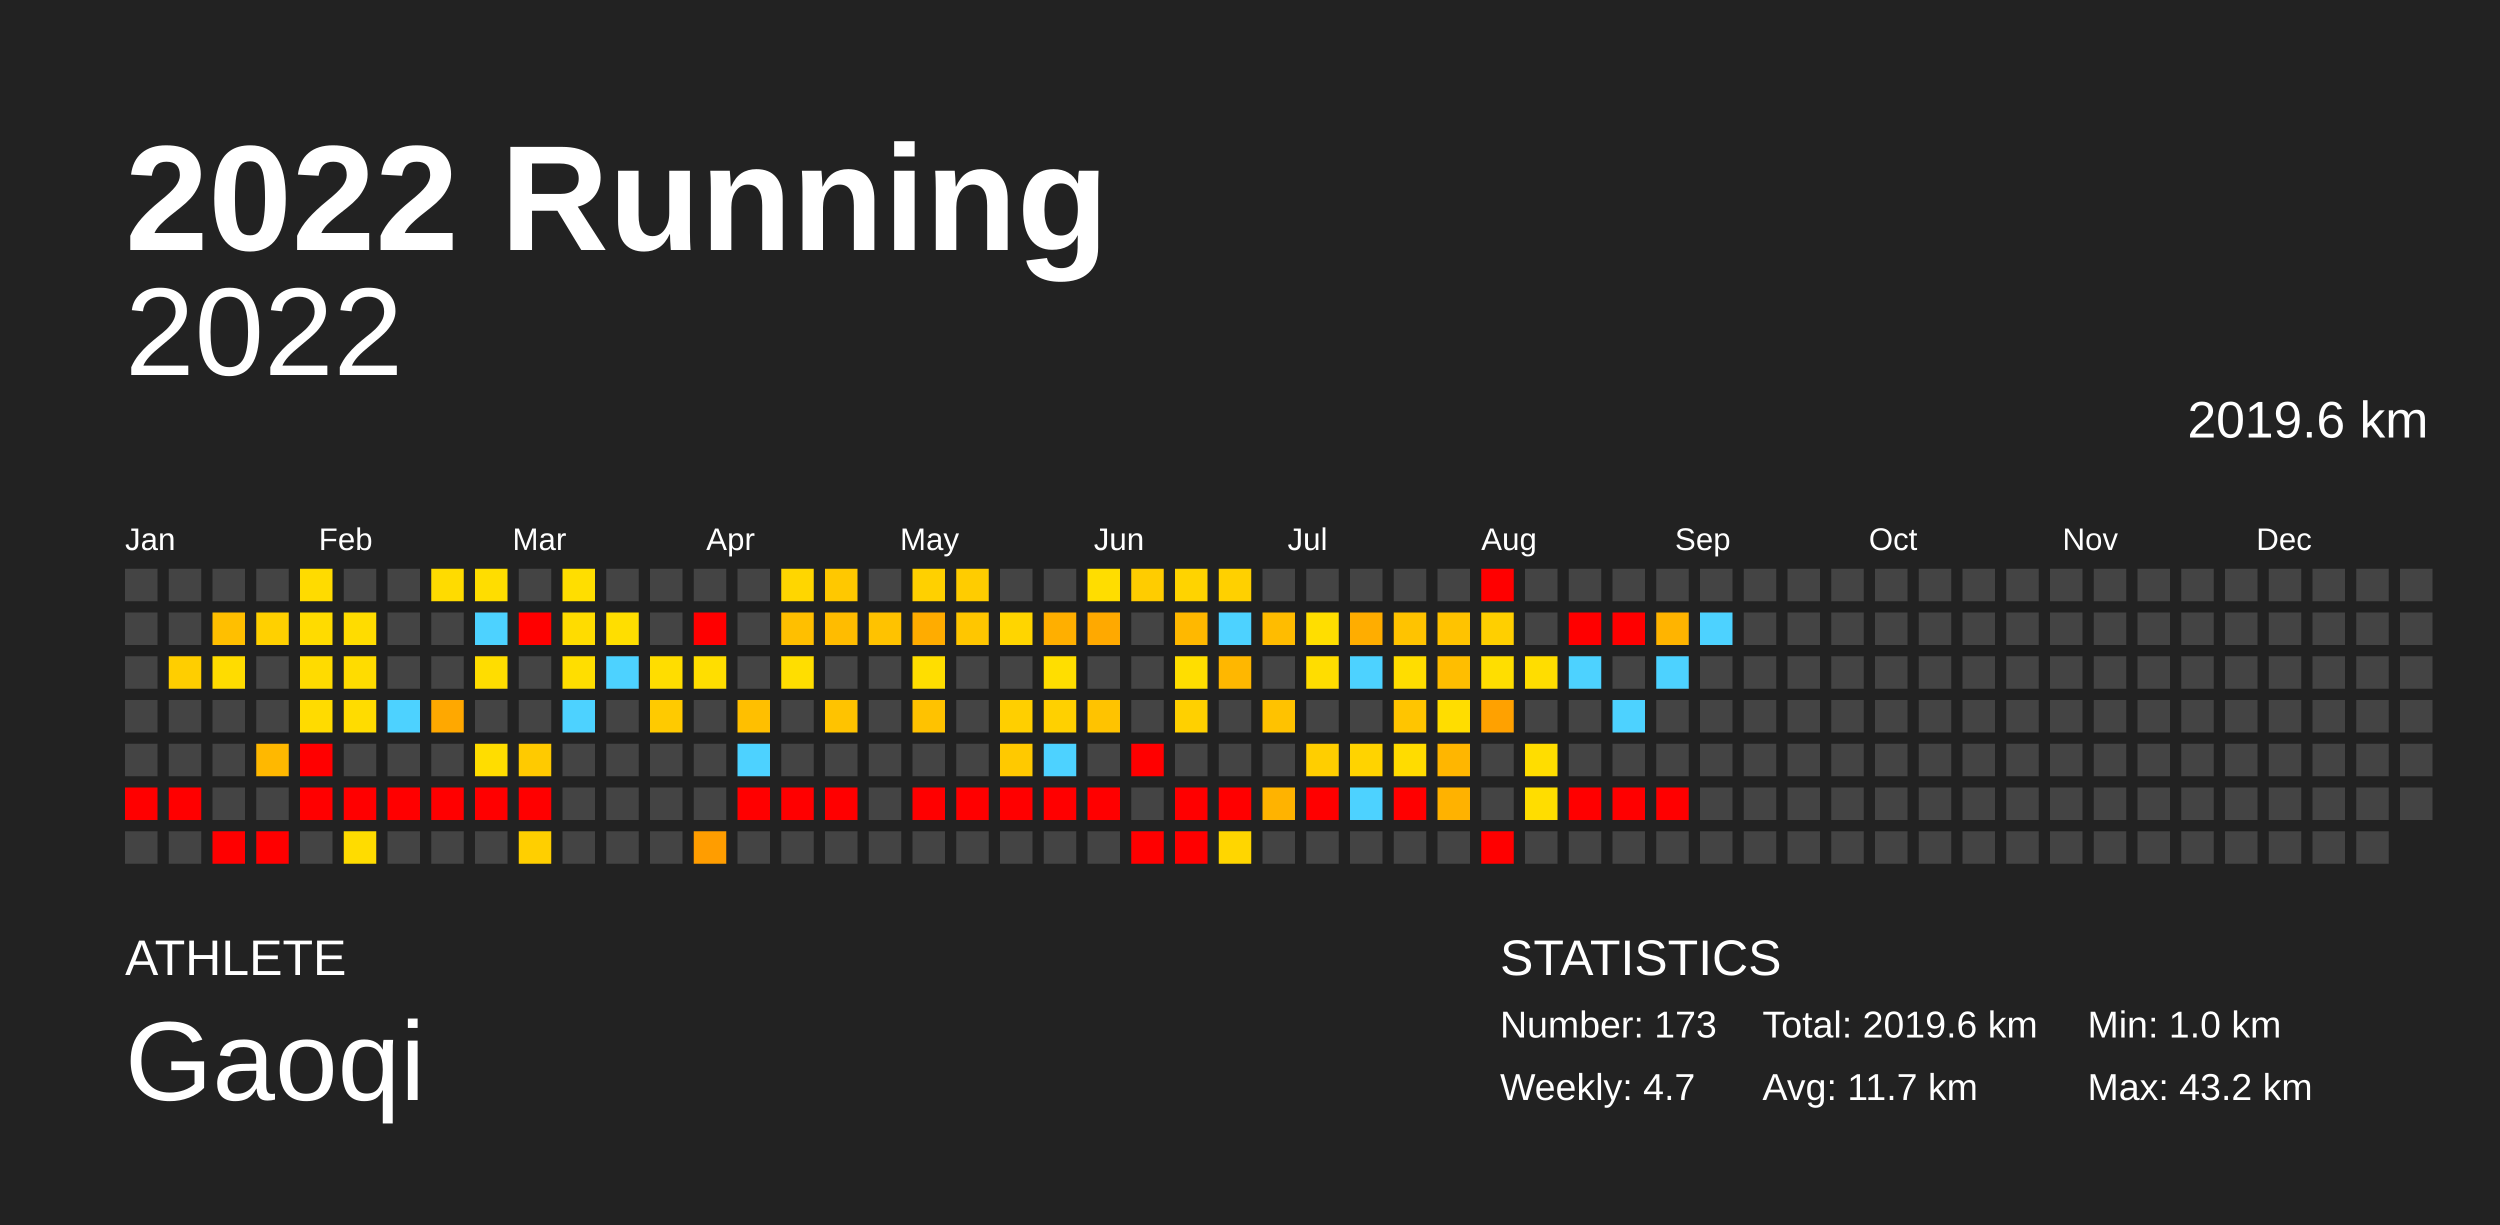
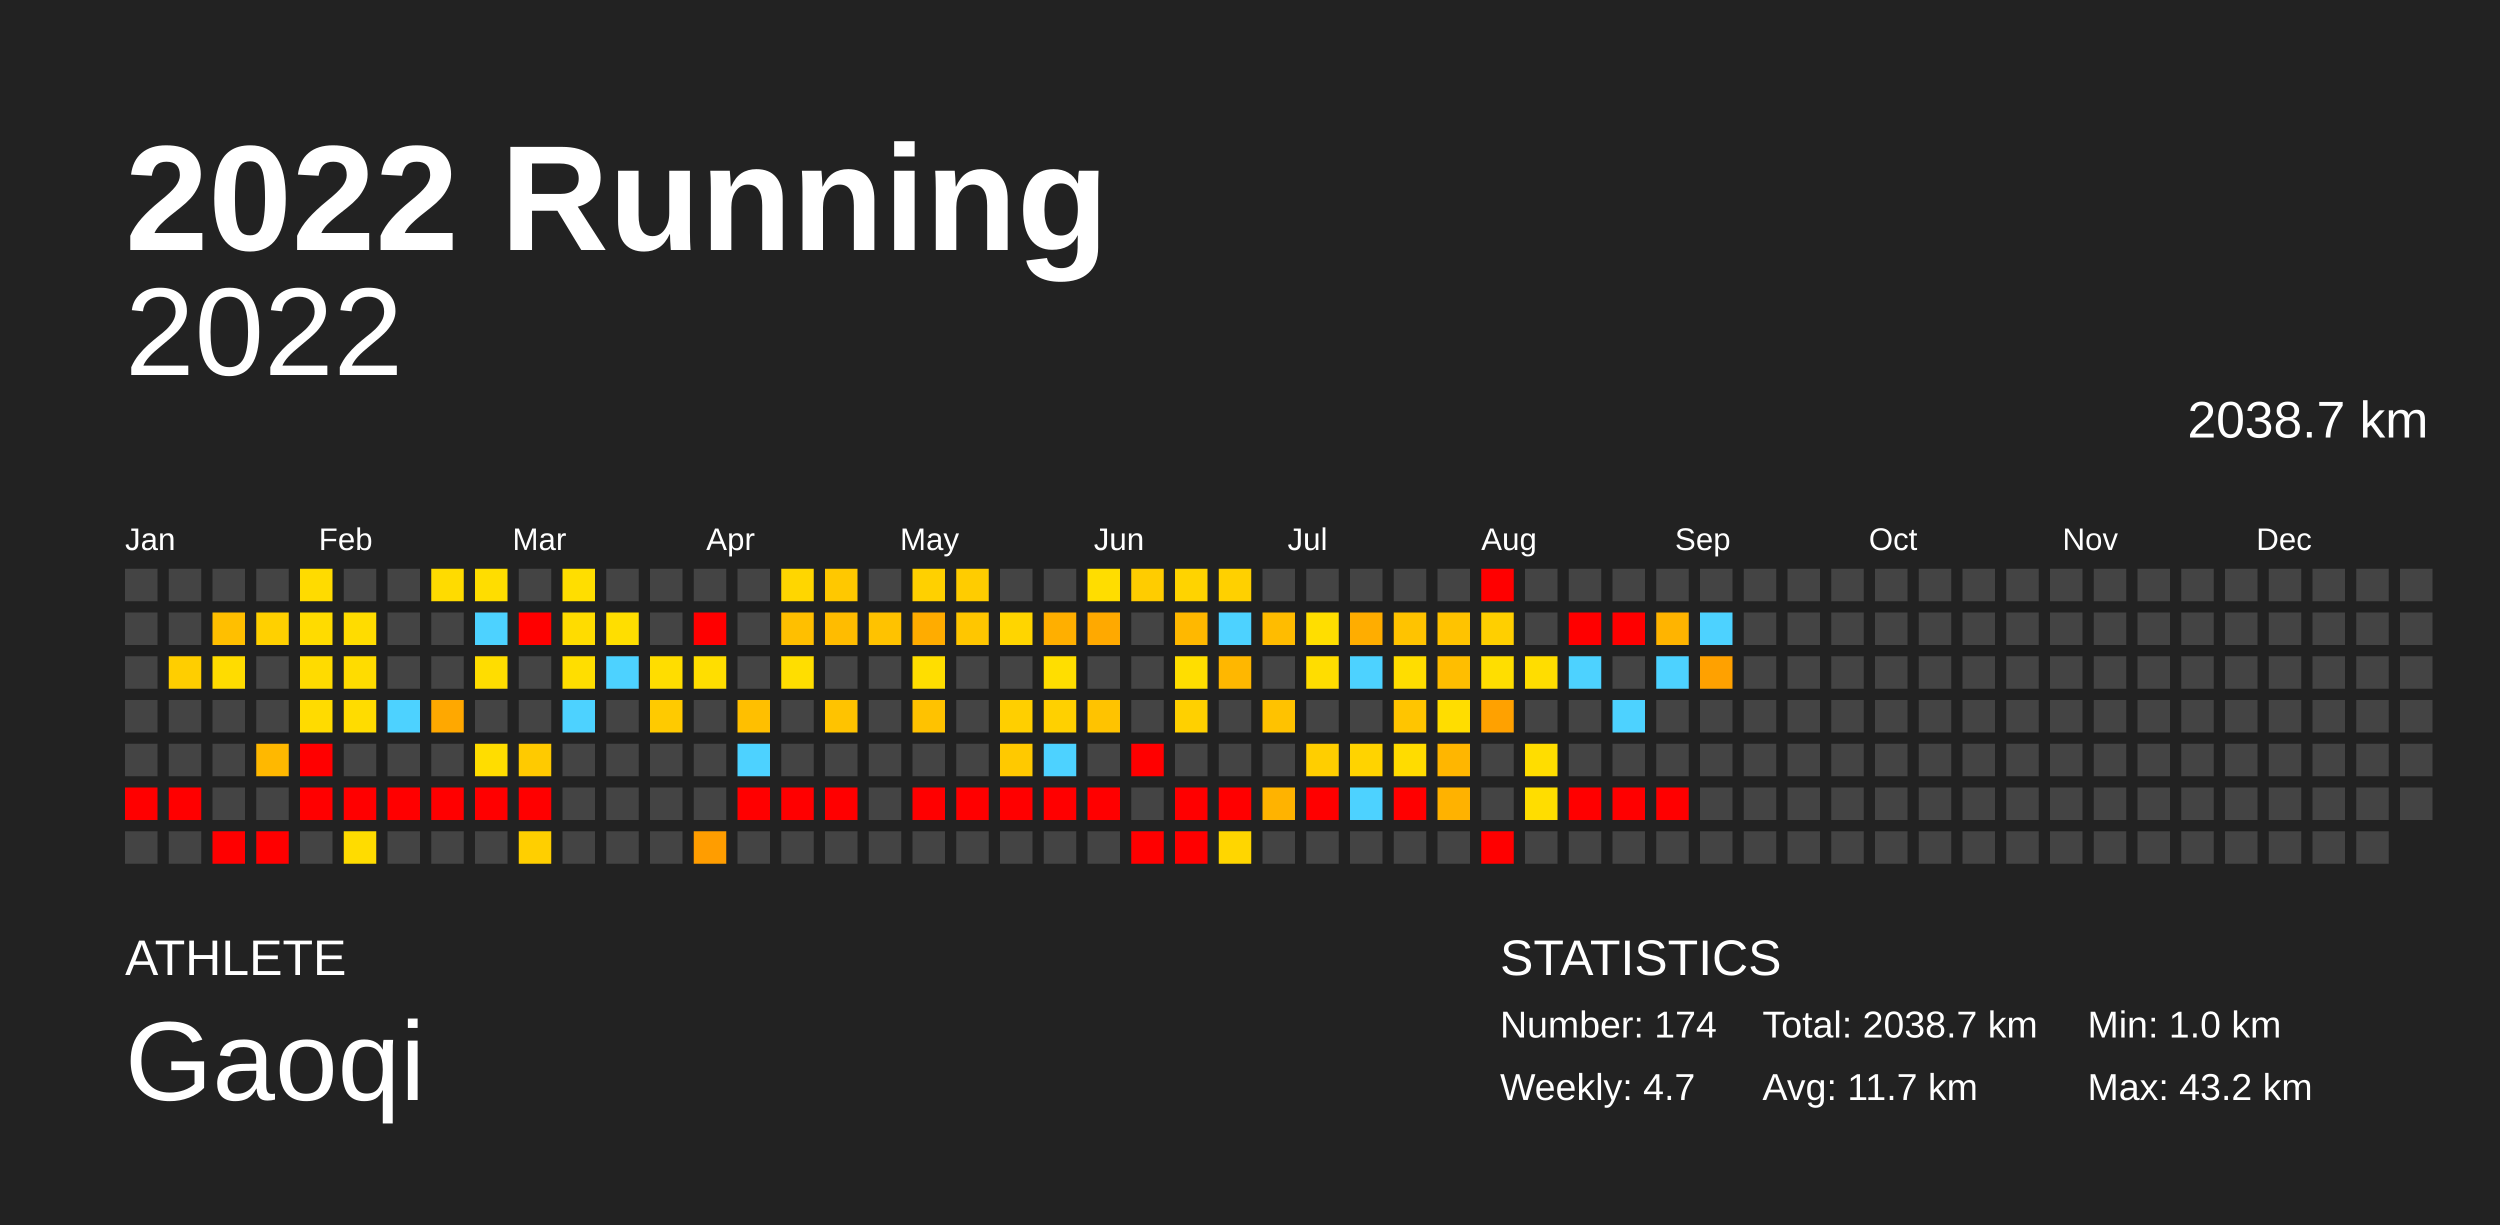
<svg xmlns="http://www.w3.org/2000/svg" baseProfile="full" height="98mm" version="1.1" viewBox="0,0,200,98" width="200mm">
  <defs />
  <rect fill="#222222" height="98" width="200" x="0" y="0" />
  <text fill="#FFFFFF" style="font-size:12px; font-family:Arial; font-weight:bold;" x="10" y="20">2022 Running</text>
  <text fill="#FFFFFF" style="font-size:4px; font-family:Arial" x="10" y="78">ATHLETE</text>
  <text fill="#FFFFFF" style="font-size:9px; font-family:Arial" x="10" y="88">Gaoqi</text>
  <text fill="#FFFFFF" style="font-size:4px; font-family:Arial" x="120" y="78">STATISTICS</text>
-   <text fill="#FFFFFF" style="font-size:3px; font-family:Arial" x="120" y="83">Number: 173</text>
+   <text fill="#FFFFFF" style="font-size:3px; font-family:Arial" x="120" y="83">Number: 174</text>
  <text fill="#FFFFFF" style="font-size:3px; font-family:Arial" x="120" y="88">Weekly: 4.7</text>
-   <text fill="#FFFFFF" style="font-size:3px; font-family:Arial" x="141" y="83">Total: 2019.6 km</text>
+   <text fill="#FFFFFF" style="font-size:3px; font-family:Arial" x="141" y="83">Total: 2038.7 km</text>
  <text fill="#FFFFFF" style="font-size:3px; font-family:Arial" x="141" y="88">Avg: 11.7 km</text>
  <text fill="#FFFFFF" style="font-size:3px; font-family:Arial" x="167" y="83">Min: 1.0 km</text>
  <text fill="#FFFFFF" style="font-size:3px; font-family:Arial" x="167" y="88">Max: 43.2 km</text>
  <text alignment-baseline="hanging" fill="#FFFFFF" style="font-size:10.0px; font-family:Arial;" x="10" y="30">2022</text>
-   <text alignment-baseline="hanging" fill="#FFFFFF" style="font-size:4.125px; font-family:Arial;" x="175" y="35">2019.6 km</text>
+   <text alignment-baseline="hanging" fill="#FFFFFF" style="font-size:4.125px; font-family:Arial;" x="175" y="35">2038.7 km</text>
  <text fill="#FFFFFF" style="font-size:2.5px; font-family:Arial" x="10.0" y="44">Jan</text>
  <text fill="#FFFFFF" style="font-size:2.5px; font-family:Arial" x="25.5" y="44">Feb</text>
  <text fill="#FFFFFF" style="font-size:2.5px; font-family:Arial" x="41.0" y="44">Mar</text>
  <text fill="#FFFFFF" style="font-size:2.5px; font-family:Arial" x="56.5" y="44">Apr</text>
  <text fill="#FFFFFF" style="font-size:2.5px; font-family:Arial" x="72.0" y="44">May</text>
  <text fill="#FFFFFF" style="font-size:2.5px; font-family:Arial" x="87.5" y="44">Jun</text>
  <text fill="#FFFFFF" style="font-size:2.5px; font-family:Arial" x="103.0" y="44">Jul</text>
  <text fill="#FFFFFF" style="font-size:2.5px; font-family:Arial" x="118.5" y="44">Aug</text>
  <text fill="#FFFFFF" style="font-size:2.5px; font-family:Arial" x="134.0" y="44">Sep</text>
  <text fill="#FFFFFF" style="font-size:2.5px; font-family:Arial" x="149.5" y="44">Oct</text>
  <text fill="#FFFFFF" style="font-size:2.5px; font-family:Arial" x="165.0" y="44">Nov</text>
  <text fill="#FFFFFF" style="font-size:2.5px; font-family:Arial" x="180.5" y="44">Dec</text>
  <rect fill="#444444" height="2.6" width="2.6" x="10.0" y="45.5" />
  <rect fill="#444444" height="2.6" width="2.6" x="10.0" y="49.0" />
  <rect fill="#444444" height="2.6" width="2.6" x="10.0" y="52.5" />
  <rect fill="#444444" height="2.6" width="2.6" x="10.0" y="56.0" />
  <rect fill="#444444" height="2.6" width="2.6" x="10.0" y="59.5" />
  <rect fill="red" height="2.6" width="2.6" x="10.0" y="63.0" />
  <rect fill="#444444" height="2.6" width="2.6" x="10.0" y="66.5" />
  <rect fill="#444444" height="2.6" width="2.6" x="13.5" y="45.5" />
  <rect fill="#444444" height="2.6" width="2.6" x="13.5" y="49.0" />
  <rect fill="#ffce00" height="2.6" width="2.6" x="13.5" y="52.5" />
  <rect fill="#444444" height="2.6" width="2.6" x="13.5" y="56.0" />
  <rect fill="#444444" height="2.6" width="2.6" x="13.5" y="59.5" />
  <rect fill="red" height="2.6" width="2.6" x="13.5" y="63.0" />
  <rect fill="#444444" height="2.6" width="2.6" x="13.5" y="66.5" />
  <rect fill="#444444" height="2.6" width="2.6" x="17.0" y="45.5" />
  <rect fill="#ffbf00" height="2.6" width="2.6" x="17.0" y="49.0" />
  <rect fill="#ffdc00" height="2.6" width="2.6" x="17.0" y="52.5" />
  <rect fill="#444444" height="2.6" width="2.6" x="17.0" y="56.0" />
  <rect fill="#444444" height="2.6" width="2.6" x="17.0" y="59.5" />
  <rect fill="#444444" height="2.6" width="2.6" x="17.0" y="63.0" />
  <rect fill="red" height="2.6" width="2.6" x="17.0" y="66.5" />
  <rect fill="#444444" height="2.6" width="2.6" x="20.5" y="45.5" />
  <rect fill="#ffd000" height="2.6" width="2.6" x="20.5" y="49.0" />
  <rect fill="#444444" height="2.6" width="2.6" x="20.5" y="52.5" />
  <rect fill="#444444" height="2.6" width="2.6" x="20.5" y="56.0" />
  <rect fill="#ffb800" height="2.6" width="2.6" x="20.5" y="59.5" />
  <rect fill="#444444" height="2.6" width="2.6" x="20.5" y="63.0" />
  <rect fill="red" height="2.6" width="2.6" x="20.5" y="66.5" />
  <rect fill="#ffdb00" height="2.6" width="2.6" x="24.0" y="45.5" />
  <rect fill="#ffdb00" height="2.6" width="2.6" x="24.0" y="49.0" />
  <rect fill="#ffdb00" height="2.6" width="2.6" x="24.0" y="52.5" />
  <rect fill="#ffdb00" height="2.6" width="2.6" x="24.0" y="56.0" />
  <rect fill="red" height="2.6" width="2.6" x="24.0" y="59.5" />
  <rect fill="red" height="2.6" width="2.6" x="24.0" y="63.0" />
  <rect fill="#444444" height="2.6" width="2.6" x="24.0" y="66.5" />
  <rect fill="#444444" height="2.6" width="2.6" x="27.5" y="45.5" />
  <rect fill="#ffdc00" height="2.6" width="2.6" x="27.5" y="49.0" />
  <rect fill="#ffdc00" height="2.6" width="2.6" x="27.5" y="52.5" />
  <rect fill="#ffdc00" height="2.6" width="2.6" x="27.5" y="56.0" />
  <rect fill="#444444" height="2.6" width="2.6" x="27.5" y="59.5" />
  <rect fill="red" height="2.6" width="2.6" x="27.5" y="63.0" />
  <rect fill="#ffdc00" height="2.6" width="2.6" x="27.5" y="66.5" />
  <rect fill="#444444" height="2.6" width="2.6" x="31.0" y="45.5" />
  <rect fill="#444444" height="2.6" width="2.6" x="31.0" y="49.0" />
  <rect fill="#444444" height="2.6" width="2.6" x="31.0" y="52.5" />
  <rect fill="#4dd2ff" height="2.6" width="2.6" x="31.0" y="56.0" />
  <rect fill="#444444" height="2.6" width="2.6" x="31.0" y="59.5" />
  <rect fill="red" height="2.6" width="2.6" x="31.0" y="63.0" />
  <rect fill="#444444" height="2.6" width="2.6" x="31.0" y="66.5" />
  <rect fill="#ffdb00" height="2.6" width="2.6" x="34.5" y="45.5" />
  <rect fill="#444444" height="2.6" width="2.6" x="34.5" y="49.0" />
  <rect fill="#444444" height="2.6" width="2.6" x="34.5" y="52.5" />
  <rect fill="#ffa800" height="2.6" width="2.6" x="34.5" y="56.0" />
  <rect fill="#444444" height="2.6" width="2.6" x="34.5" y="59.5" />
  <rect fill="red" height="2.6" width="2.6" x="34.5" y="63.0" />
  <rect fill="#444444" height="2.6" width="2.6" x="34.5" y="66.5" />
  <rect fill="#ffdd00" height="2.6" width="2.6" x="38.0" y="45.5" />
  <rect fill="#4dd2ff" height="2.6" width="2.6" x="38.0" y="49.0" />
  <rect fill="#ffdd00" height="2.6" width="2.6" x="38.0" y="52.5" />
  <rect fill="#444444" height="2.6" width="2.6" x="38.0" y="56.0" />
  <rect fill="#ffdd00" height="2.6" width="2.6" x="38.0" y="59.5" />
  <rect fill="red" height="2.6" width="2.6" x="38.0" y="63.0" />
  <rect fill="#444444" height="2.6" width="2.6" x="38.0" y="66.5" />
  <rect fill="#444444" height="2.6" width="2.6" x="41.5" y="45.5" />
  <rect fill="red" height="2.6" width="2.6" x="41.5" y="49.0" />
  <rect fill="#444444" height="2.6" width="2.6" x="41.5" y="52.5" />
  <rect fill="#444444" height="2.6" width="2.6" x="41.5" y="56.0" />
  <rect fill="#ffca00" height="2.6" width="2.6" x="41.5" y="59.5" />
  <rect fill="red" height="2.6" width="2.6" x="41.5" y="63.0" />
  <rect fill="#ffcf00" height="2.6" width="2.6" x="41.5" y="66.5" />
  <rect fill="#ffde00" height="2.6" width="2.6" x="45.0" y="45.5" />
  <rect fill="#ffdc00" height="2.6" width="2.6" x="45.0" y="49.0" />
  <rect fill="#ffde00" height="2.6" width="2.6" x="45.0" y="52.5" />
  <rect fill="#4dd2ff" height="2.6" width="2.6" x="45.0" y="56.0" />
  <rect fill="#444444" height="2.6" width="2.6" x="45.0" y="59.5" />
  <rect fill="#444444" height="2.6" width="2.6" x="45.0" y="63.0" />
  <rect fill="#444444" height="2.6" width="2.6" x="45.0" y="66.5" />
  <rect fill="#444444" height="2.6" width="2.6" x="48.5" y="45.5" />
  <rect fill="#ffde00" height="2.6" width="2.6" x="48.5" y="49.0" />
  <rect fill="#4dd2ff" height="2.6" width="2.6" x="48.5" y="52.5" />
  <rect fill="#444444" height="2.6" width="2.6" x="48.5" y="56.0" />
  <rect fill="#444444" height="2.6" width="2.6" x="48.5" y="59.5" />
  <rect fill="#444444" height="2.6" width="2.6" x="48.5" y="63.0" />
  <rect fill="#444444" height="2.6" width="2.6" x="48.5" y="66.5" />
  <rect fill="#444444" height="2.6" width="2.6" x="52.0" y="45.5" />
  <rect fill="#444444" height="2.6" width="2.6" x="52.0" y="49.0" />
  <rect fill="#ffdd00" height="2.6" width="2.6" x="52.0" y="52.5" />
  <rect fill="#ffca00" height="2.6" width="2.6" x="52.0" y="56.0" />
  <rect fill="#444444" height="2.6" width="2.6" x="52.0" y="59.5" />
  <rect fill="#444444" height="2.6" width="2.6" x="52.0" y="63.0" />
  <rect fill="#444444" height="2.6" width="2.6" x="52.0" y="66.5" />
  <rect fill="#444444" height="2.6" width="2.6" x="55.5" y="45.5" />
  <rect fill="red" height="2.6" width="2.6" x="55.5" y="49.0" />
  <rect fill="#ffde00" height="2.6" width="2.6" x="55.5" y="52.5" />
  <rect fill="#444444" height="2.6" width="2.6" x="55.5" y="56.0" />
  <rect fill="#444444" height="2.6" width="2.6" x="55.5" y="59.5" />
  <rect fill="#444444" height="2.6" width="2.6" x="55.5" y="63.0" />
  <rect fill="#ff9d00" height="2.6" width="2.6" x="55.5" y="66.5" />
  <rect fill="#444444" height="2.6" width="2.6" x="59.0" y="45.5" />
  <rect fill="#444444" height="2.6" width="2.6" x="59.0" y="49.0" />
  <rect fill="#444444" height="2.6" width="2.6" x="59.0" y="52.5" />
  <rect fill="#ffbf00" height="2.6" width="2.6" x="59.0" y="56.0" />
  <rect fill="#4dd2ff" height="2.6" width="2.6" x="59.0" y="59.5" />
  <rect fill="red" height="2.6" width="2.6" x="59.0" y="63.0" />
  <rect fill="#444444" height="2.6" width="2.6" x="59.0" y="66.5" />
  <rect fill="#ffd600" height="2.6" width="2.6" x="62.5" y="45.5" />
  <rect fill="#ffbf00" height="2.6" width="2.6" x="62.5" y="49.0" />
  <rect fill="#ffde00" height="2.6" width="2.6" x="62.5" y="52.5" />
  <rect fill="#444444" height="2.6" width="2.6" x="62.5" y="56.0" />
  <rect fill="#444444" height="2.6" width="2.6" x="62.5" y="59.5" />
  <rect fill="red" height="2.6" width="2.6" x="62.5" y="63.0" />
  <rect fill="#444444" height="2.6" width="2.6" x="62.5" y="66.5" />
  <rect fill="#ffc800" height="2.6" width="2.6" x="66.0" y="45.5" />
  <rect fill="#ffbc00" height="2.6" width="2.6" x="66.0" y="49.0" />
  <rect fill="#444444" height="2.6" width="2.6" x="66.0" y="52.5" />
  <rect fill="#ffc300" height="2.6" width="2.6" x="66.0" y="56.0" />
  <rect fill="#444444" height="2.6" width="2.6" x="66.0" y="59.5" />
  <rect fill="red" height="2.6" width="2.6" x="66.0" y="63.0" />
  <rect fill="#444444" height="2.6" width="2.6" x="66.0" y="66.5" />
  <rect fill="#444444" height="2.6" width="2.6" x="69.5" y="45.5" />
  <rect fill="#ffc200" height="2.6" width="2.6" x="69.5" y="49.0" />
  <rect fill="#444444" height="2.6" width="2.6" x="69.5" y="52.5" />
  <rect fill="#444444" height="2.6" width="2.6" x="69.5" y="56.0" />
  <rect fill="#444444" height="2.6" width="2.6" x="69.5" y="59.5" />
  <rect fill="#444444" height="2.6" width="2.6" x="69.5" y="63.0" />
  <rect fill="#444444" height="2.6" width="2.6" x="69.5" y="66.5" />
  <rect fill="#ffd000" height="2.6" width="2.6" x="73.0" y="45.5" />
  <rect fill="#ffac00" height="2.6" width="2.6" x="73.0" y="49.0" />
  <rect fill="#ffde00" height="2.6" width="2.6" x="73.0" y="52.5" />
  <rect fill="#ffc200" height="2.6" width="2.6" x="73.0" y="56.0" />
  <rect fill="#444444" height="2.6" width="2.6" x="73.0" y="59.5" />
  <rect fill="red" height="2.6" width="2.6" x="73.0" y="63.0" />
  <rect fill="#444444" height="2.6" width="2.6" x="73.0" y="66.5" />
  <rect fill="#ffcc00" height="2.6" width="2.6" x="76.5" y="45.5" />
  <rect fill="#ffc600" height="2.6" width="2.6" x="76.5" y="49.0" />
  <rect fill="#444444" height="2.6" width="2.6" x="76.5" y="52.5" />
  <rect fill="#444444" height="2.6" width="2.6" x="76.5" y="56.0" />
  <rect fill="#444444" height="2.6" width="2.6" x="76.5" y="59.5" />
  <rect fill="red" height="2.6" width="2.6" x="76.5" y="63.0" />
  <rect fill="#444444" height="2.6" width="2.6" x="76.5" y="66.5" />
  <rect fill="#444444" height="2.6" width="2.6" x="80.0" y="45.5" />
  <rect fill="#ffd500" height="2.6" width="2.6" x="80.0" y="49.0" />
  <rect fill="#444444" height="2.6" width="2.6" x="80.0" y="52.5" />
  <rect fill="#ffcf00" height="2.6" width="2.6" x="80.0" y="56.0" />
  <rect fill="#ffc900" height="2.6" width="2.6" x="80.0" y="59.5" />
  <rect fill="red" height="2.6" width="2.6" x="80.0" y="63.0" />
  <rect fill="#444444" height="2.6" width="2.6" x="80.0" y="66.5" />
  <rect fill="#444444" height="2.6" width="2.6" x="83.5" y="45.5" />
  <rect fill="#ffaf00" height="2.6" width="2.6" x="83.5" y="49.0" />
  <rect fill="#ffde00" height="2.6" width="2.6" x="83.5" y="52.5" />
  <rect fill="#ffd000" height="2.6" width="2.6" x="83.5" y="56.0" />
  <rect fill="#4dd2ff" height="2.6" width="2.6" x="83.5" y="59.5" />
  <rect fill="red" height="2.6" width="2.6" x="83.5" y="63.0" />
  <rect fill="#444444" height="2.6" width="2.6" x="83.5" y="66.5" />
  <rect fill="#ffdd00" height="2.6" width="2.6" x="87.0" y="45.5" />
  <rect fill="#ffa900" height="2.6" width="2.6" x="87.0" y="49.0" />
  <rect fill="#444444" height="2.6" width="2.6" x="87.0" y="52.5" />
  <rect fill="#ffc300" height="2.6" width="2.6" x="87.0" y="56.0" />
  <rect fill="#444444" height="2.6" width="2.6" x="87.0" y="59.5" />
  <rect fill="red" height="2.6" width="2.6" x="87.0" y="63.0" />
  <rect fill="#444444" height="2.6" width="2.6" x="87.0" y="66.5" />
  <rect fill="#ffcc00" height="2.6" width="2.6" x="90.5" y="45.5" />
  <rect fill="#444444" height="2.6" width="2.6" x="90.5" y="49.0" />
  <rect fill="#444444" height="2.6" width="2.6" x="90.5" y="52.5" />
  <rect fill="#444444" height="2.6" width="2.6" x="90.5" y="56.0" />
  <rect fill="red" height="2.6" width="2.6" x="90.5" y="59.5" />
  <rect fill="#444444" height="2.6" width="2.6" x="90.5" y="63.0" />
  <rect fill="red" height="2.6" width="2.6" x="90.5" y="66.5" />
  <rect fill="#ffd300" height="2.6" width="2.6" x="94.0" y="45.5" />
  <rect fill="#ffb800" height="2.6" width="2.6" x="94.0" y="49.0" />
  <rect fill="#ffde00" height="2.6" width="2.6" x="94.0" y="52.5" />
  <rect fill="#ffd000" height="2.6" width="2.6" x="94.0" y="56.0" />
  <rect fill="#444444" height="2.6" width="2.6" x="94.0" y="59.5" />
  <rect fill="red" height="2.6" width="2.6" x="94.0" y="63.0" />
  <rect fill="red" height="2.6" width="2.6" x="94.0" y="66.5" />
  <rect fill="#ffd000" height="2.6" width="2.6" x="97.5" y="45.5" />
  <rect fill="#4dd2ff" height="2.6" width="2.6" x="97.5" y="49.0" />
  <rect fill="#ffb700" height="2.6" width="2.6" x="97.5" y="52.5" />
  <rect fill="#444444" height="2.6" width="2.6" x="97.5" y="56.0" />
  <rect fill="#444444" height="2.6" width="2.6" x="97.5" y="59.5" />
  <rect fill="red" height="2.6" width="2.6" x="97.5" y="63.0" />
  <rect fill="#ffd600" height="2.6" width="2.6" x="97.5" y="66.5" />
  <rect fill="#444444" height="2.6" width="2.6" x="101.0" y="45.5" />
  <rect fill="#ffbc00" height="2.6" width="2.6" x="101.0" y="49.0" />
  <rect fill="#444444" height="2.6" width="2.6" x="101.0" y="52.5" />
  <rect fill="#ffc200" height="2.6" width="2.6" x="101.0" y="56.0" />
  <rect fill="#444444" height="2.6" width="2.6" x="101.0" y="59.5" />
  <rect fill="#ffb300" height="2.6" width="2.6" x="101.0" y="63.0" />
  <rect fill="#444444" height="2.6" width="2.6" x="101.0" y="66.5" />
  <rect fill="#444444" height="2.6" width="2.6" x="104.5" y="45.5" />
  <rect fill="#ffde00" height="2.6" width="2.6" x="104.5" y="49.0" />
  <rect fill="#ffdd00" height="2.6" width="2.6" x="104.5" y="52.5" />
  <rect fill="#444444" height="2.6" width="2.6" x="104.5" y="56.0" />
  <rect fill="#ffce00" height="2.6" width="2.6" x="104.5" y="59.5" />
  <rect fill="red" height="2.6" width="2.6" x="104.5" y="63.0" />
  <rect fill="#444444" height="2.6" width="2.6" x="104.5" y="66.5" />
  <rect fill="#444444" height="2.6" width="2.6" x="108.0" y="45.5" />
  <rect fill="#ffad00" height="2.6" width="2.6" x="108.0" y="49.0" />
  <rect fill="#4dd2ff" height="2.6" width="2.6" x="108.0" y="52.5" />
  <rect fill="#444444" height="2.6" width="2.6" x="108.0" y="56.0" />
  <rect fill="#ffd300" height="2.6" width="2.6" x="108.0" y="59.5" />
  <rect fill="#4dd2ff" height="2.6" width="2.6" x="108.0" y="63.0" />
  <rect fill="#444444" height="2.6" width="2.6" x="108.0" y="66.5" />
  <rect fill="#444444" height="2.6" width="2.6" x="111.5" y="45.5" />
  <rect fill="#ffc300" height="2.6" width="2.6" x="111.5" y="49.0" />
  <rect fill="#ffdd00" height="2.6" width="2.6" x="111.5" y="52.5" />
  <rect fill="#ffc500" height="2.6" width="2.6" x="111.5" y="56.0" />
  <rect fill="#ffdc00" height="2.6" width="2.6" x="111.5" y="59.5" />
  <rect fill="red" height="2.6" width="2.6" x="111.5" y="63.0" />
  <rect fill="#444444" height="2.6" width="2.6" x="111.5" y="66.5" />
  <rect fill="#444444" height="2.6" width="2.6" x="115.0" y="45.5" />
  <rect fill="#ffc300" height="2.6" width="2.6" x="115.0" y="49.0" />
  <rect fill="#ffbe00" height="2.6" width="2.6" x="115.0" y="52.5" />
  <rect fill="#ffdd00" height="2.6" width="2.6" x="115.0" y="56.0" />
  <rect fill="#ffb600" height="2.6" width="2.6" x="115.0" y="59.5" />
  <rect fill="#ffb200" height="2.6" width="2.6" x="115.0" y="63.0" />
  <rect fill="#444444" height="2.6" width="2.6" x="115.0" y="66.5" />
  <rect fill="red" height="2.6" width="2.6" x="118.5" y="45.5" />
  <rect fill="#ffcf00" height="2.6" width="2.6" x="118.5" y="49.0" />
  <rect fill="#ffde00" height="2.6" width="2.6" x="118.5" y="52.5" />
  <rect fill="#ffa100" height="2.6" width="2.6" x="118.5" y="56.0" />
  <rect fill="#444444" height="2.6" width="2.6" x="118.5" y="59.5" />
  <rect fill="#444444" height="2.6" width="2.6" x="118.5" y="63.0" />
  <rect fill="red" height="2.6" width="2.6" x="118.5" y="66.5" />
  <rect fill="#444444" height="2.6" width="2.6" x="122.0" y="45.5" />
  <rect fill="#444444" height="2.6" width="2.6" x="122.0" y="49.0" />
  <rect fill="#ffdd00" height="2.6" width="2.6" x="122.0" y="52.5" />
  <rect fill="#444444" height="2.6" width="2.6" x="122.0" y="56.0" />
  <rect fill="#ffdd00" height="2.6" width="2.6" x="122.0" y="59.5" />
  <rect fill="#ffdd00" height="2.6" width="2.6" x="122.0" y="63.0" />
  <rect fill="#444444" height="2.6" width="2.6" x="122.0" y="66.5" />
  <rect fill="#444444" height="2.6" width="2.6" x="125.5" y="45.5" />
  <rect fill="red" height="2.6" width="2.6" x="125.5" y="49.0" />
  <rect fill="#4dd2ff" height="2.6" width="2.6" x="125.5" y="52.5" />
  <rect fill="#444444" height="2.6" width="2.6" x="125.5" y="56.0" />
  <rect fill="#444444" height="2.6" width="2.6" x="125.5" y="59.5" />
  <rect fill="red" height="2.6" width="2.6" x="125.5" y="63.0" />
  <rect fill="#444444" height="2.6" width="2.6" x="125.5" y="66.5" />
  <rect fill="#444444" height="2.6" width="2.6" x="129.0" y="45.5" />
  <rect fill="red" height="2.6" width="2.6" x="129.0" y="49.0" />
  <rect fill="#444444" height="2.6" width="2.6" x="129.0" y="52.5" />
  <rect fill="#4dd2ff" height="2.6" width="2.6" x="129.0" y="56.0" />
  <rect fill="#444444" height="2.6" width="2.6" x="129.0" y="59.5" />
  <rect fill="red" height="2.6" width="2.6" x="129.0" y="63.0" />
  <rect fill="#444444" height="2.6" width="2.6" x="129.0" y="66.5" />
  <rect fill="#444444" height="2.6" width="2.6" x="132.5" y="45.5" />
  <rect fill="#ffb400" height="2.6" width="2.6" x="132.5" y="49.0" />
  <rect fill="#4dd2ff" height="2.6" width="2.6" x="132.5" y="52.5" />
  <rect fill="#444444" height="2.6" width="2.6" x="132.5" y="56.0" />
  <rect fill="#444444" height="2.6" width="2.6" x="132.5" y="59.5" />
  <rect fill="red" height="2.6" width="2.6" x="132.5" y="63.0" />
  <rect fill="#444444" height="2.6" width="2.6" x="132.5" y="66.5" />
  <rect fill="#444444" height="2.6" width="2.6" x="136.0" y="45.5" />
  <rect fill="#4dd2ff" height="2.6" width="2.6" x="136.0" y="49.0" />
-   <rect fill="#444444" height="2.6" width="2.6" x="136.0" y="52.5" />
+   <rect fill="#ffa100" height="2.6" width="2.6" x="136.0" y="52.5" />
  <rect fill="#444444" height="2.6" width="2.6" x="136.0" y="56.0" />
  <rect fill="#444444" height="2.6" width="2.6" x="136.0" y="59.5" />
  <rect fill="#444444" height="2.6" width="2.6" x="136.0" y="63.0" />
  <rect fill="#444444" height="2.6" width="2.6" x="136.0" y="66.5" />
  <rect fill="#444444" height="2.6" width="2.6" x="139.5" y="45.5" />
  <rect fill="#444444" height="2.6" width="2.6" x="139.5" y="49.0" />
  <rect fill="#444444" height="2.6" width="2.6" x="139.5" y="52.5" />
  <rect fill="#444444" height="2.6" width="2.6" x="139.5" y="56.0" />
  <rect fill="#444444" height="2.6" width="2.6" x="139.5" y="59.5" />
  <rect fill="#444444" height="2.6" width="2.6" x="139.5" y="63.0" />
  <rect fill="#444444" height="2.6" width="2.6" x="139.5" y="66.5" />
  <rect fill="#444444" height="2.6" width="2.6" x="143.0" y="45.5" />
  <rect fill="#444444" height="2.6" width="2.6" x="143.0" y="49.0" />
  <rect fill="#444444" height="2.6" width="2.6" x="143.0" y="52.5" />
  <rect fill="#444444" height="2.6" width="2.6" x="143.0" y="56.0" />
  <rect fill="#444444" height="2.6" width="2.6" x="143.0" y="59.5" />
  <rect fill="#444444" height="2.6" width="2.6" x="143.0" y="63.0" />
  <rect fill="#444444" height="2.6" width="2.6" x="143.0" y="66.5" />
  <rect fill="#444444" height="2.6" width="2.6" x="146.5" y="45.5" />
  <rect fill="#444444" height="2.6" width="2.6" x="146.5" y="49.0" />
  <rect fill="#444444" height="2.6" width="2.6" x="146.5" y="52.5" />
  <rect fill="#444444" height="2.6" width="2.6" x="146.5" y="56.0" />
  <rect fill="#444444" height="2.6" width="2.6" x="146.5" y="59.5" />
  <rect fill="#444444" height="2.6" width="2.6" x="146.5" y="63.0" />
  <rect fill="#444444" height="2.6" width="2.6" x="146.5" y="66.5" />
  <rect fill="#444444" height="2.6" width="2.6" x="150.0" y="45.5" />
  <rect fill="#444444" height="2.6" width="2.6" x="150.0" y="49.0" />
  <rect fill="#444444" height="2.6" width="2.6" x="150.0" y="52.5" />
  <rect fill="#444444" height="2.6" width="2.6" x="150.0" y="56.0" />
  <rect fill="#444444" height="2.6" width="2.6" x="150.0" y="59.5" />
  <rect fill="#444444" height="2.6" width="2.6" x="150.0" y="63.0" />
  <rect fill="#444444" height="2.6" width="2.6" x="150.0" y="66.5" />
  <rect fill="#444444" height="2.6" width="2.6" x="153.5" y="45.5" />
  <rect fill="#444444" height="2.6" width="2.6" x="153.5" y="49.0" />
  <rect fill="#444444" height="2.6" width="2.6" x="153.5" y="52.5" />
  <rect fill="#444444" height="2.6" width="2.6" x="153.5" y="56.0" />
  <rect fill="#444444" height="2.6" width="2.6" x="153.5" y="59.5" />
  <rect fill="#444444" height="2.6" width="2.6" x="153.5" y="63.0" />
  <rect fill="#444444" height="2.6" width="2.6" x="153.5" y="66.5" />
  <rect fill="#444444" height="2.6" width="2.6" x="157.0" y="45.5" />
  <rect fill="#444444" height="2.6" width="2.6" x="157.0" y="49.0" />
  <rect fill="#444444" height="2.6" width="2.6" x="157.0" y="52.5" />
  <rect fill="#444444" height="2.6" width="2.6" x="157.0" y="56.0" />
  <rect fill="#444444" height="2.6" width="2.6" x="157.0" y="59.5" />
  <rect fill="#444444" height="2.6" width="2.6" x="157.0" y="63.0" />
  <rect fill="#444444" height="2.6" width="2.6" x="157.0" y="66.5" />
  <rect fill="#444444" height="2.6" width="2.6" x="160.5" y="45.5" />
  <rect fill="#444444" height="2.6" width="2.6" x="160.5" y="49.0" />
  <rect fill="#444444" height="2.6" width="2.6" x="160.5" y="52.5" />
  <rect fill="#444444" height="2.6" width="2.6" x="160.5" y="56.0" />
  <rect fill="#444444" height="2.6" width="2.6" x="160.5" y="59.5" />
  <rect fill="#444444" height="2.6" width="2.6" x="160.5" y="63.0" />
  <rect fill="#444444" height="2.6" width="2.6" x="160.5" y="66.5" />
  <rect fill="#444444" height="2.6" width="2.6" x="164.0" y="45.5" />
  <rect fill="#444444" height="2.6" width="2.6" x="164.0" y="49.0" />
  <rect fill="#444444" height="2.6" width="2.6" x="164.0" y="52.5" />
  <rect fill="#444444" height="2.6" width="2.6" x="164.0" y="56.0" />
  <rect fill="#444444" height="2.6" width="2.6" x="164.0" y="59.5" />
  <rect fill="#444444" height="2.6" width="2.6" x="164.0" y="63.0" />
  <rect fill="#444444" height="2.6" width="2.6" x="164.0" y="66.5" />
  <rect fill="#444444" height="2.6" width="2.6" x="167.5" y="45.5" />
  <rect fill="#444444" height="2.6" width="2.6" x="167.5" y="49.0" />
  <rect fill="#444444" height="2.6" width="2.6" x="167.5" y="52.5" />
  <rect fill="#444444" height="2.6" width="2.6" x="167.5" y="56.0" />
  <rect fill="#444444" height="2.6" width="2.6" x="167.5" y="59.5" />
  <rect fill="#444444" height="2.6" width="2.6" x="167.5" y="63.0" />
  <rect fill="#444444" height="2.6" width="2.6" x="167.5" y="66.5" />
  <rect fill="#444444" height="2.6" width="2.6" x="171.0" y="45.5" />
  <rect fill="#444444" height="2.6" width="2.6" x="171.0" y="49.0" />
  <rect fill="#444444" height="2.6" width="2.6" x="171.0" y="52.5" />
  <rect fill="#444444" height="2.6" width="2.6" x="171.0" y="56.0" />
  <rect fill="#444444" height="2.6" width="2.6" x="171.0" y="59.5" />
  <rect fill="#444444" height="2.6" width="2.6" x="171.0" y="63.0" />
  <rect fill="#444444" height="2.6" width="2.6" x="171.0" y="66.5" />
  <rect fill="#444444" height="2.6" width="2.6" x="174.5" y="45.5" />
  <rect fill="#444444" height="2.6" width="2.6" x="174.5" y="49.0" />
  <rect fill="#444444" height="2.6" width="2.6" x="174.5" y="52.5" />
  <rect fill="#444444" height="2.6" width="2.6" x="174.5" y="56.0" />
  <rect fill="#444444" height="2.6" width="2.6" x="174.5" y="59.5" />
  <rect fill="#444444" height="2.6" width="2.6" x="174.5" y="63.0" />
  <rect fill="#444444" height="2.6" width="2.6" x="174.5" y="66.5" />
  <rect fill="#444444" height="2.6" width="2.6" x="178.0" y="45.5" />
  <rect fill="#444444" height="2.6" width="2.6" x="178.0" y="49.0" />
  <rect fill="#444444" height="2.6" width="2.6" x="178.0" y="52.5" />
  <rect fill="#444444" height="2.6" width="2.6" x="178.0" y="56.0" />
  <rect fill="#444444" height="2.6" width="2.6" x="178.0" y="59.5" />
  <rect fill="#444444" height="2.6" width="2.6" x="178.0" y="63.0" />
  <rect fill="#444444" height="2.6" width="2.6" x="178.0" y="66.5" />
  <rect fill="#444444" height="2.6" width="2.6" x="181.5" y="45.5" />
  <rect fill="#444444" height="2.6" width="2.6" x="181.5" y="49.0" />
  <rect fill="#444444" height="2.6" width="2.6" x="181.5" y="52.5" />
  <rect fill="#444444" height="2.6" width="2.6" x="181.5" y="56.0" />
  <rect fill="#444444" height="2.6" width="2.6" x="181.5" y="59.5" />
  <rect fill="#444444" height="2.6" width="2.6" x="181.5" y="63.0" />
  <rect fill="#444444" height="2.6" width="2.6" x="181.5" y="66.5" />
  <rect fill="#444444" height="2.6" width="2.6" x="185.0" y="45.5" />
  <rect fill="#444444" height="2.6" width="2.6" x="185.0" y="49.0" />
  <rect fill="#444444" height="2.6" width="2.6" x="185.0" y="52.5" />
  <rect fill="#444444" height="2.6" width="2.6" x="185.0" y="56.0" />
  <rect fill="#444444" height="2.6" width="2.6" x="185.0" y="59.5" />
  <rect fill="#444444" height="2.6" width="2.6" x="185.0" y="63.0" />
  <rect fill="#444444" height="2.6" width="2.6" x="185.0" y="66.5" />
  <rect fill="#444444" height="2.6" width="2.6" x="188.5" y="45.5" />
  <rect fill="#444444" height="2.6" width="2.6" x="188.5" y="49.0" />
  <rect fill="#444444" height="2.6" width="2.6" x="188.5" y="52.5" />
  <rect fill="#444444" height="2.6" width="2.6" x="188.5" y="56.0" />
  <rect fill="#444444" height="2.6" width="2.6" x="188.5" y="59.5" />
  <rect fill="#444444" height="2.6" width="2.6" x="188.5" y="63.0" />
  <rect fill="#444444" height="2.6" width="2.6" x="188.5" y="66.5" />
  <rect fill="#444444" height="2.6" width="2.6" x="192.0" y="45.5" />
  <rect fill="#444444" height="2.6" width="2.6" x="192.0" y="49.0" />
  <rect fill="#444444" height="2.6" width="2.6" x="192.0" y="52.5" />
  <rect fill="#444444" height="2.6" width="2.6" x="192.0" y="56.0" />
  <rect fill="#444444" height="2.6" width="2.6" x="192.0" y="59.5" />
  <rect fill="#444444" height="2.6" width="2.6" x="192.0" y="63.0" />
</svg>
